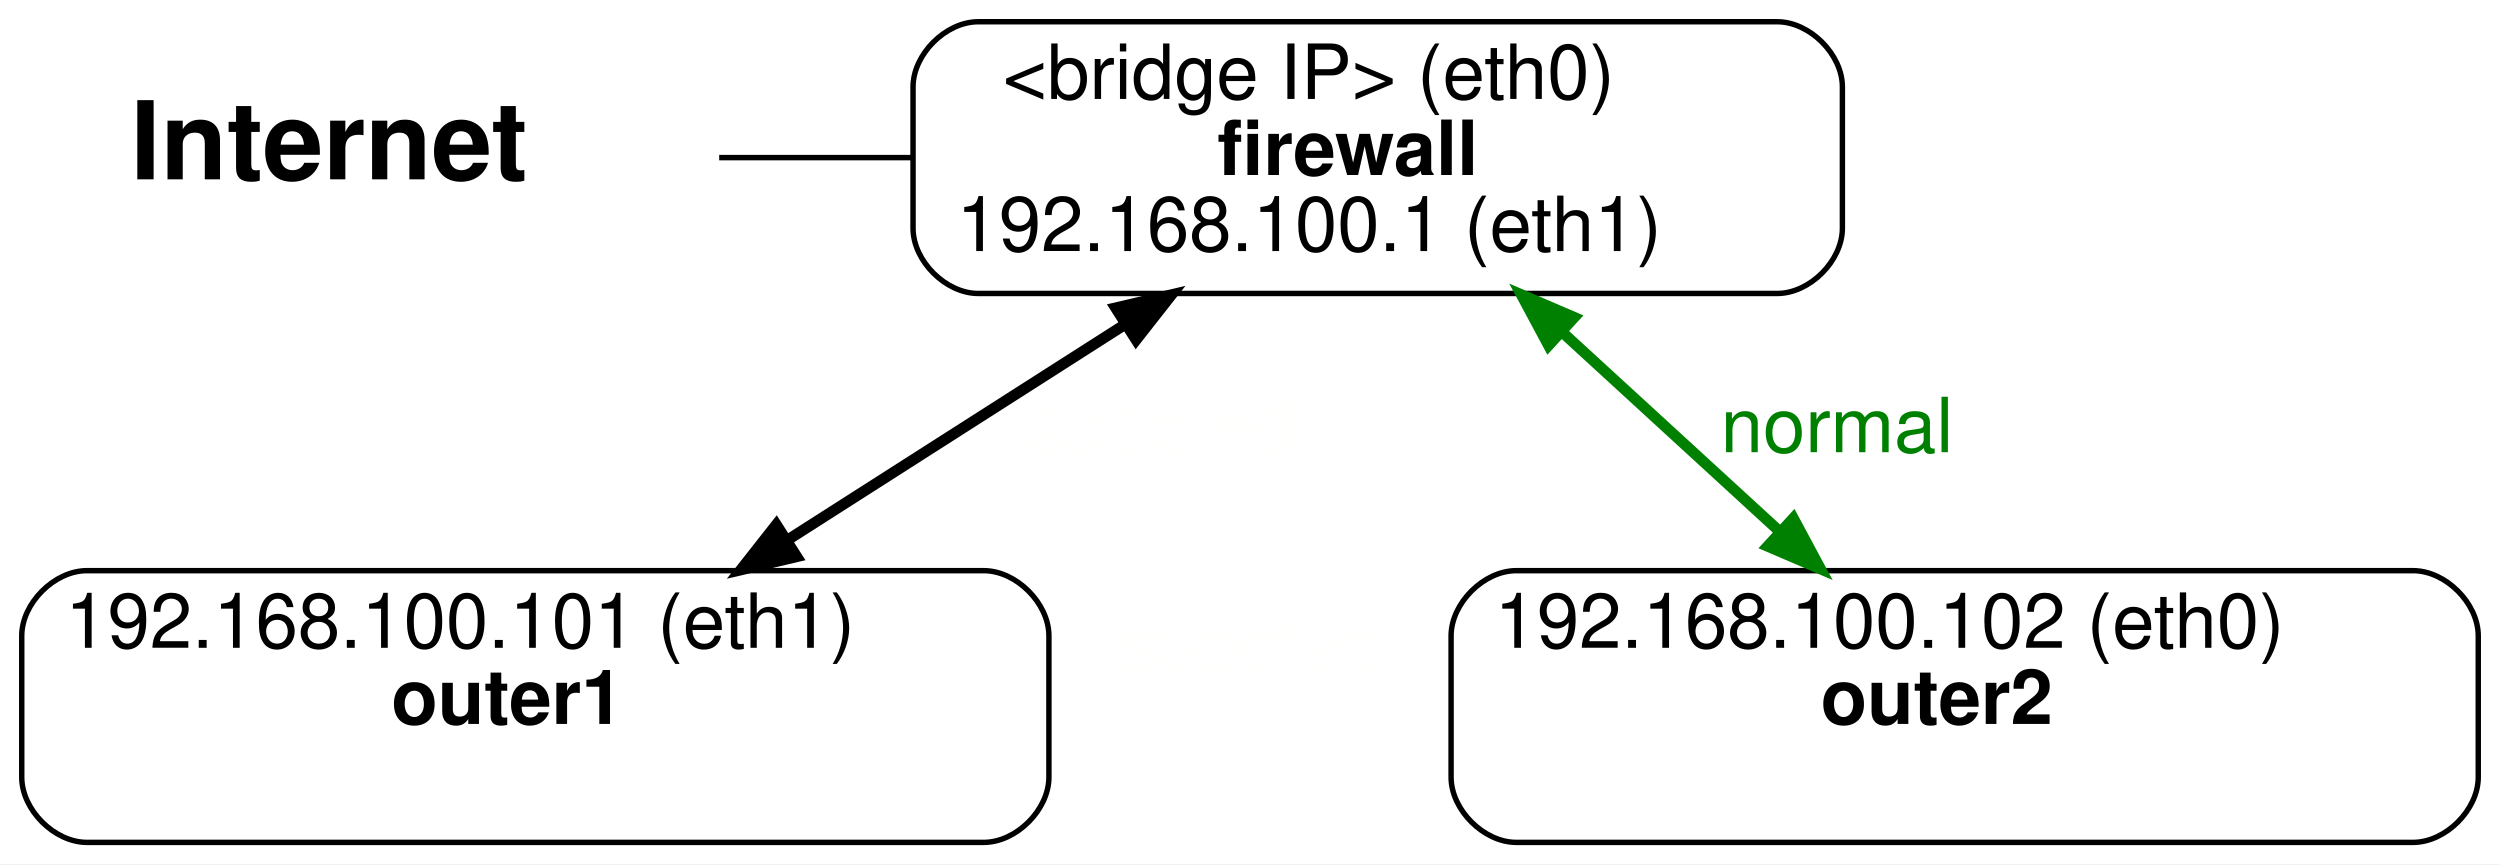
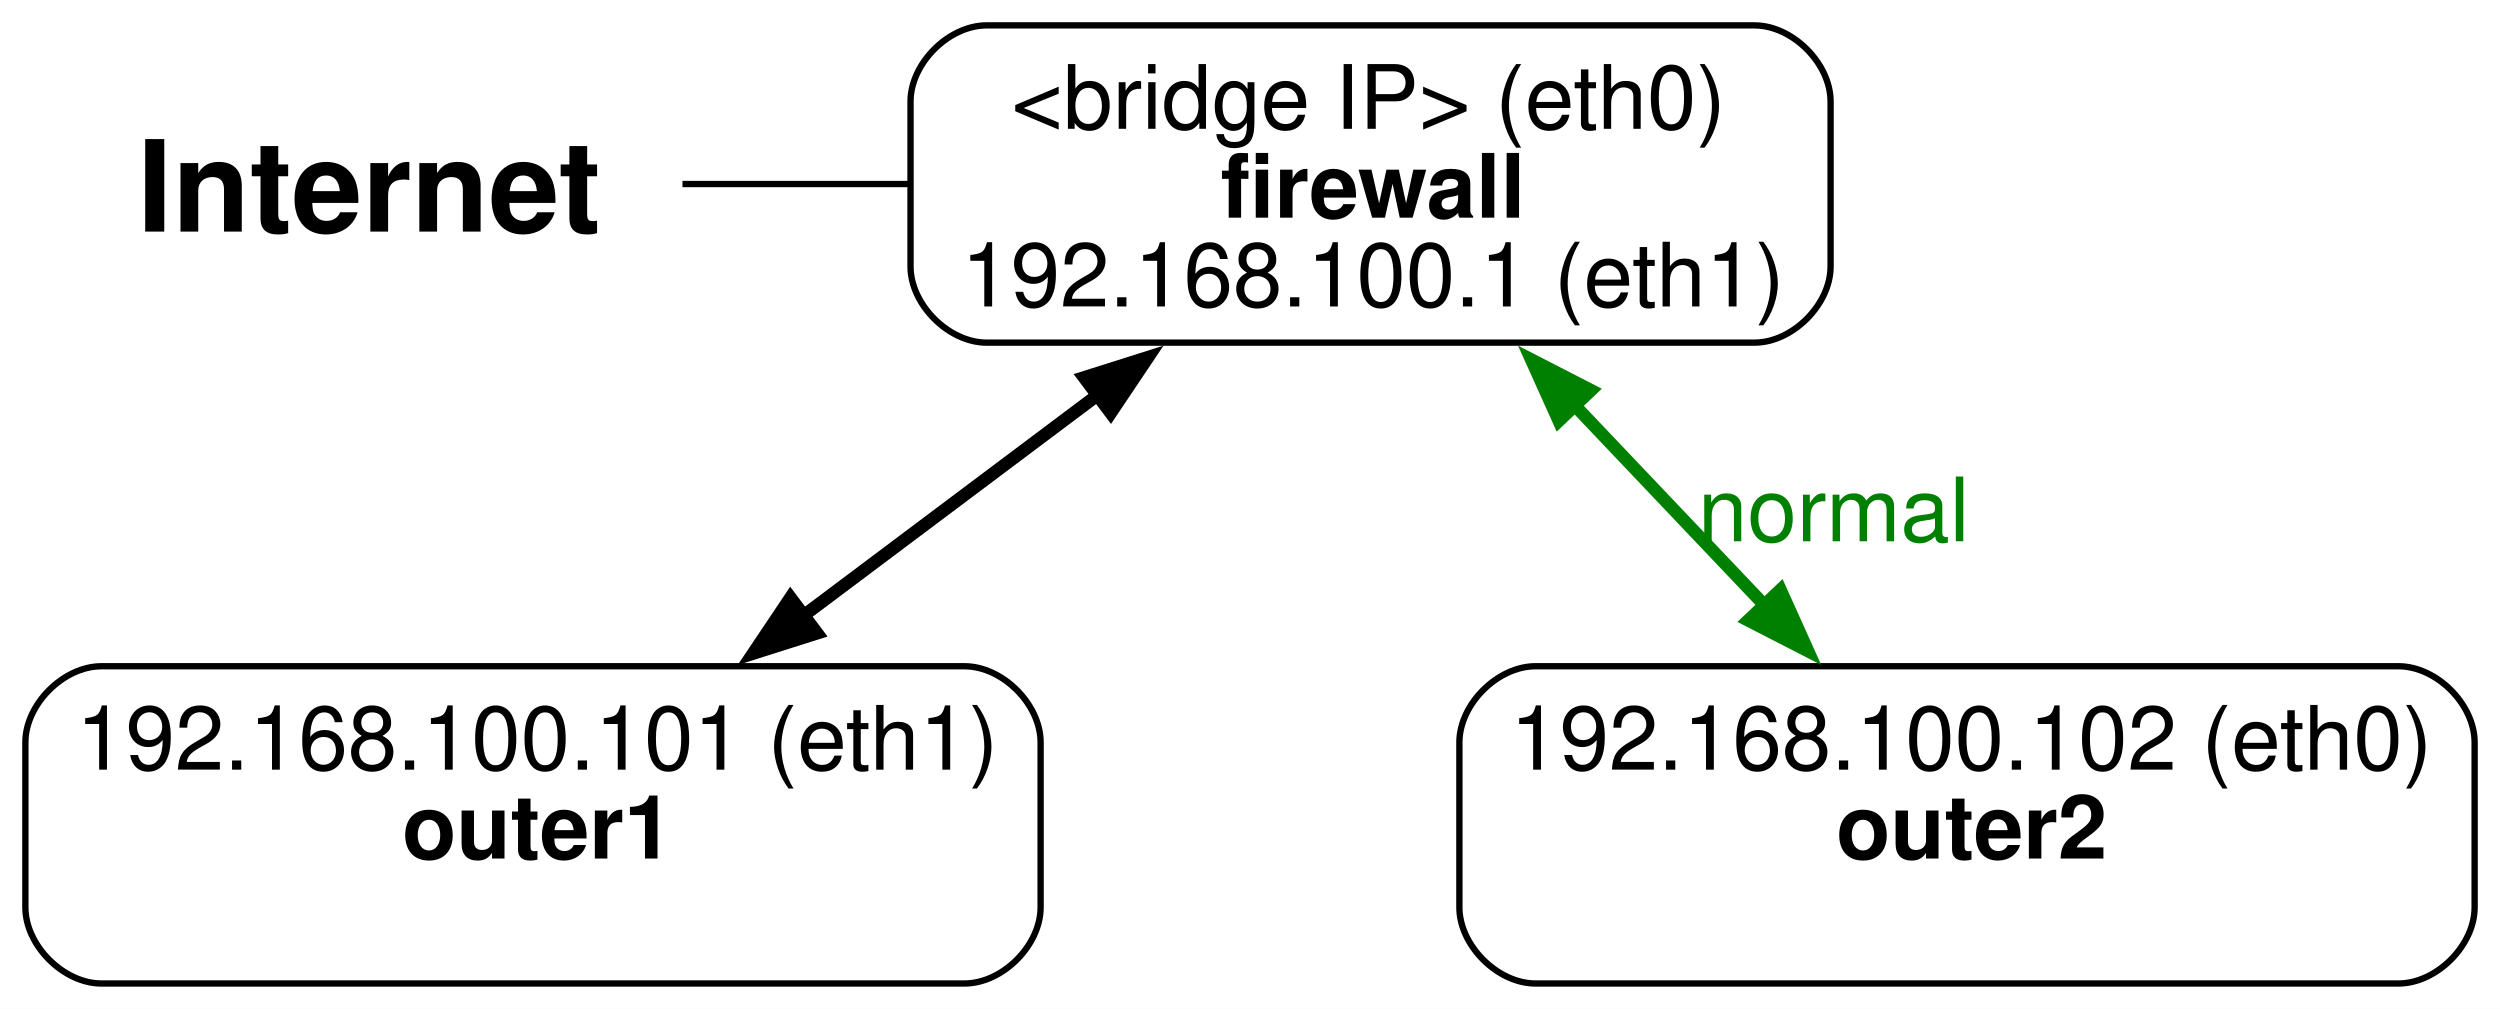
- <svg xmlns="http://www.w3.org/2000/svg" width="460pt" height="159pt" viewBox="0.00 0.00 460.00 159.00">
+ <svg xmlns="http://www.w3.org/2000/svg" width="394pt" height="159pt" viewBox="0.00 0.00 394.00 159.00">
  <g id="page0,1_graph0" class="graph" transform="scale(1 1) rotate(0) translate(4 155)">
-     <polygon fill="white" stroke="transparent" points="-4,4 -4,-155 456,-155 456,4 -4,4" />
+     <polygon fill="white" stroke="none" points="-4,4 -4,-155 390,-155 390,4 -4,4" />
    <g id="node1" class="node">
-       <text text-anchor="start" x="13" y="-122" font-family="Helvetica,sans-Serif" font-size="20.00"> </text>
-       <text text-anchor="start" x="20" y="-122" font-family="Helvetica,sans-Serif" font-weight="bold" font-size="20.00">Internet</text>
-       <text text-anchor="start" x="113" y="-122" font-family="Helvetica,sans-Serif" font-size="20.00"> </text>
+       <text text-anchor="start" x="12.38" y="-118.5" font-family="Helvetica,sans-Serif" font-size="20.00"> </text>
+       <text text-anchor="start" x="17.62" y="-118.5" font-family="Helvetica,sans-Serif" font-weight="bold" font-size="20.00">Internet</text>
+       <text text-anchor="start" x="90.38" y="-118.5" font-family="Helvetica,sans-Serif" font-size="20.00"> </text>
    </g>
    <g id="node2" class="node">
-       <path fill="none" stroke="black" d="M323,-151C323,-151 176,-151 176,-151 170,-151 164,-145 164,-139 164,-139 164,-113 164,-113 164,-107 170,-101 176,-101 176,-101 323,-101 323,-101 329,-101 335,-107 335,-113 335,-113 335,-139 335,-139 335,-145 329,-151 323,-151" />
-       <text text-anchor="start" x="180.5" y="-136.8" font-family="Helvetica,sans-Serif" font-size="14.00"> &lt;bridge IP&gt; (eth0)</text>
-       <text text-anchor="start" x="220" y="-122.8" font-family="Helvetica,sans-Serif" font-weight="bold" font-size="14.00">firewall</text>
-       <text text-anchor="start" x="172" y="-108.8" font-family="Helvetica,sans-Serif" font-size="14.00">192.168.100.1 (eth1) </text>
+       <path fill="none" stroke="black" d="M272.5,-151C272.5,-151 151.5,-151 151.5,-151 145.5,-151 139.5,-145 139.5,-139 139.5,-139 139.5,-113 139.5,-113 139.5,-107 145.5,-101 151.5,-101 151.5,-101 272.5,-101 272.5,-101 278.5,-101 284.5,-107 284.5,-113 284.5,-113 284.5,-139 284.5,-139 284.5,-145 278.5,-151 272.5,-151" />
+       <text text-anchor="start" x="155.38" y="-134.7" font-family="Helvetica,sans-Serif" font-size="14.00"> &lt;bridge IP&gt; (eth0)</text>
+       <text text-anchor="start" x="188.38" y="-120.7" font-family="Helvetica,sans-Serif" font-weight="bold" font-size="14.00">firewall</text>
+       <text text-anchor="start" x="147.5" y="-106.7" font-family="Helvetica,sans-Serif" font-size="14.00">192.168.100.1 (eth1) </text>
    </g>
    <g id="edge1" class="edge">
-       <path fill="none" stroke="black" d="M128.33,-126C140.17,-126 152,-126 163.83,-126" />
+       <path fill="none" stroke="black" d="M103.56,-126C114.87,-126 127.12,-126 139.18,-126" />
    </g>
    <g id="node3" class="node">
-       <path fill="none" stroke="black" d="M177,-50C177,-50 12,-50 12,-50 6,-50 0,-44 0,-38 0,-38 0,-12 0,-12 0,-6 6,0 12,0 12,0 177,0 177,0 183,0 189,-6 189,-12 189,-12 189,-38 189,-38 189,-44 183,-50 177,-50" />
-       <text text-anchor="start" x="8" y="-35.8" font-family="Helvetica,sans-Serif" font-size="14.00"> 192.168.100.101 (eth1)</text>
-       <text text-anchor="start" x="68" y="-21.8" font-family="Helvetica,sans-Serif" font-weight="bold" font-size="14.00">outer1</text>
-       <text text-anchor="start" x="89.5" y="-7.8" font-family="Helvetica,sans-Serif" font-size="14.00">  </text>
+       <path fill="none" stroke="black" d="M148,-50C148,-50 12,-50 12,-50 6,-50 0,-44 0,-38 0,-38 0,-12 0,-12 0,-6 6,0 12,0 12,0 148,0 148,0 154,0 160,-6 160,-12 160,-12 160,-38 160,-38 160,-44 154,-50 148,-50" />
+       <text text-anchor="start" x="8" y="-33.7" font-family="Helvetica,sans-Serif" font-size="14.00"> 192.168.100.101 (eth1)</text>
+       <text text-anchor="start" x="59.38" y="-19.7" font-family="Helvetica,sans-Serif" font-weight="bold" font-size="14.00">outer1</text>
+       <text text-anchor="start" x="76.25" y="-5.7" font-family="Helvetica,sans-Serif" font-size="14.00">  </text>
    </g>
    <g id="edge3" class="edge">
-       <path fill="none" stroke="black" stroke-width="2" d="M203.14,-95.39C183.44,-82.8 160.51,-68.16 140.81,-55.58" />
-       <polygon fill="black" stroke="black" stroke-width="2" points="201.27,-98.35 211.58,-100.78 205.04,-92.45 201.27,-98.35" />
-       <polygon fill="black" stroke="black" stroke-width="2" points="142.61,-52.57 132.29,-50.14 138.84,-58.47 142.61,-52.57" />
-       <text text-anchor="middle" x="209.5" y="-71.8" font-family="Helvetica,sans-Serif" font-size="14.00" fill="#fffffe">spoofed</text>
+       <path fill="none" stroke="black" stroke-width="2" d="M169.14,-92.86C154.11,-81.59 137.26,-68.94 122.28,-57.71" />
+       <polygon fill="black" stroke="black" stroke-width="2" points="166.85,-95.51 176.95,-98.71 171.05,-89.91 166.85,-95.51" />
+       <polygon fill="black" stroke="black" stroke-width="2" points="124.78,-55.21 114.68,-52.01 120.58,-60.81 124.78,-55.21" />
+       <text text-anchor="middle" x="178" y="-69.7" font-family="Helvetica,sans-Serif" font-size="14.00" fill="#fffffe" fill-opacity="0">spoofed</text>
    </g>
    <g id="node4" class="node">
-       <path fill="none" stroke="black" d="M440,-50C440,-50 275,-50 275,-50 269,-50 263,-44 263,-38 263,-38 263,-12 263,-12 263,-6 269,0 275,0 275,0 440,0 440,0 446,0 452,-6 452,-12 452,-12 452,-38 452,-38 452,-44 446,-50 440,-50" />
-       <text text-anchor="start" x="271" y="-35.8" font-family="Helvetica,sans-Serif" font-size="14.00"> 192.168.100.102 (eth0)</text>
-       <text text-anchor="start" x="331" y="-21.8" font-family="Helvetica,sans-Serif" font-weight="bold" font-size="14.00">outer2</text>
-       <text text-anchor="start" x="352.5" y="-7.8" font-family="Helvetica,sans-Serif" font-size="14.00">  </text>
+       <path fill="none" stroke="black" d="M374,-50C374,-50 238,-50 238,-50 232,-50 226,-44 226,-38 226,-38 226,-12 226,-12 226,-6 232,0 238,0 238,0 374,0 374,0 380,0 386,-6 386,-12 386,-12 386,-38 386,-38 386,-44 380,-50 374,-50" />
+       <text text-anchor="start" x="234" y="-33.7" font-family="Helvetica,sans-Serif" font-size="14.00"> 192.168.100.102 (eth0)</text>
+       <text text-anchor="start" x="285.38" y="-19.7" font-family="Helvetica,sans-Serif" font-weight="bold" font-size="14.00">outer2</text>
+       <text text-anchor="start" x="302.25" y="-5.7" font-family="Helvetica,sans-Serif" font-size="14.00">  </text>
    </g>
    <g id="edge2" class="edge">
-       <path fill="none" stroke="green" stroke-width="2" d="M283.66,-93.69C296.32,-82.08 310.68,-68.92 323.34,-57.31" />
-       <polygon fill="green" stroke="green" stroke-width="2" points="280.93,-91.44 275.92,-100.78 285.66,-96.6 280.93,-91.44" />
-       <polygon fill="green" stroke="green" stroke-width="2" points="325.97,-59.65 330.98,-50.31 321.24,-54.49 325.97,-59.65" />
-       <text text-anchor="middle" x="334" y="-71.8" font-family="Helvetica,sans-Serif" font-size="14.00" fill="green">normal</text>
+       <path fill="none" stroke="green" stroke-width="2" d="M244.18,-91.1C253.86,-80.91 264.47,-69.74 274.13,-59.57" />
+       <polygon fill="green" stroke="green" stroke-width="2" points="241.67,-88.67 237.32,-98.33 246.74,-93.49 241.67,-88.67" />
+       <polygon fill="green" stroke="green" stroke-width="2" points="276.6,-62.05 280.95,-52.39 271.52,-57.23 276.6,-62.05" />
+       <text text-anchor="middle" x="285" y="-69.7" font-family="Helvetica,sans-Serif" font-size="14.00" fill="green">normal</text>
    </g>
    <g id="edge4" class="edge">
-       <path fill="none" stroke="transparent" stroke-width="2" d="M199.3,-25C216.85,-25 235.07,-25 252.63,-25" />
-       <polygon fill="transparent" stroke="transparent" stroke-width="2" points="199.08,-21.5 189.08,-25 199.08,-28.5 199.08,-21.5" />
-       <polygon fill="transparent" stroke="transparent" stroke-width="2" points="252.88,-28.5 262.88,-25 252.88,-21.5 252.88,-28.5" />
-       <text text-anchor="middle" x="226" y="-31.8" font-family="Helvetica,sans-Serif" font-size="14.00" fill="#fffffe">spoofed</text>
+       <path fill="none" stroke="none" stroke-width="2" d="M173.15,-25C186.2,-25 199.61,-25 212.66,-25" />
+       <polygon fill="none" stroke="none" stroke-width="2" points="173.34,-21.5 163.34,-25 173.34,-28.5 173.34,-21.5" />
+       <polygon fill="none" stroke="none" stroke-width="2" points="212.54,-28.5 222.54,-25 212.54,-21.5 212.54,-28.5" />
+       <text text-anchor="middle" x="193" y="-29.7" font-family="Helvetica,sans-Serif" font-size="14.00" fill="#fffffe" fill-opacity="0">spoofed</text>
    </g>
  </g>
</svg>
